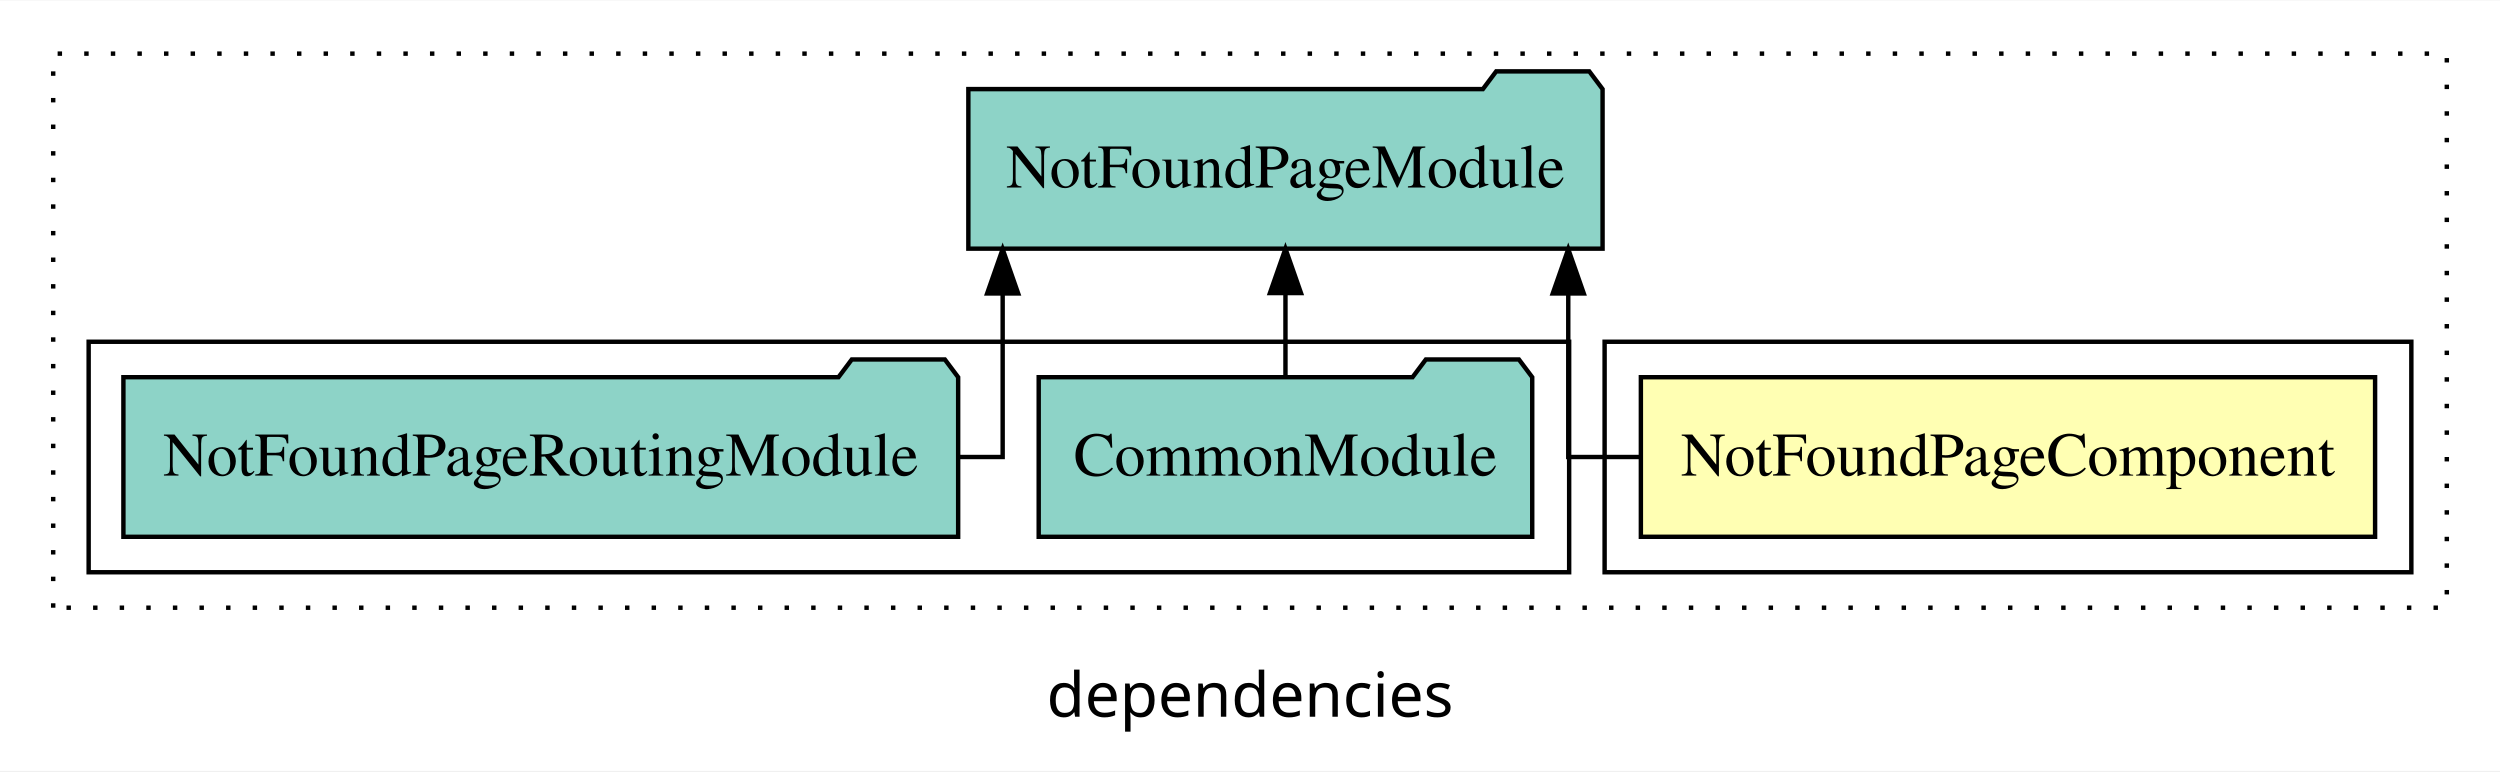
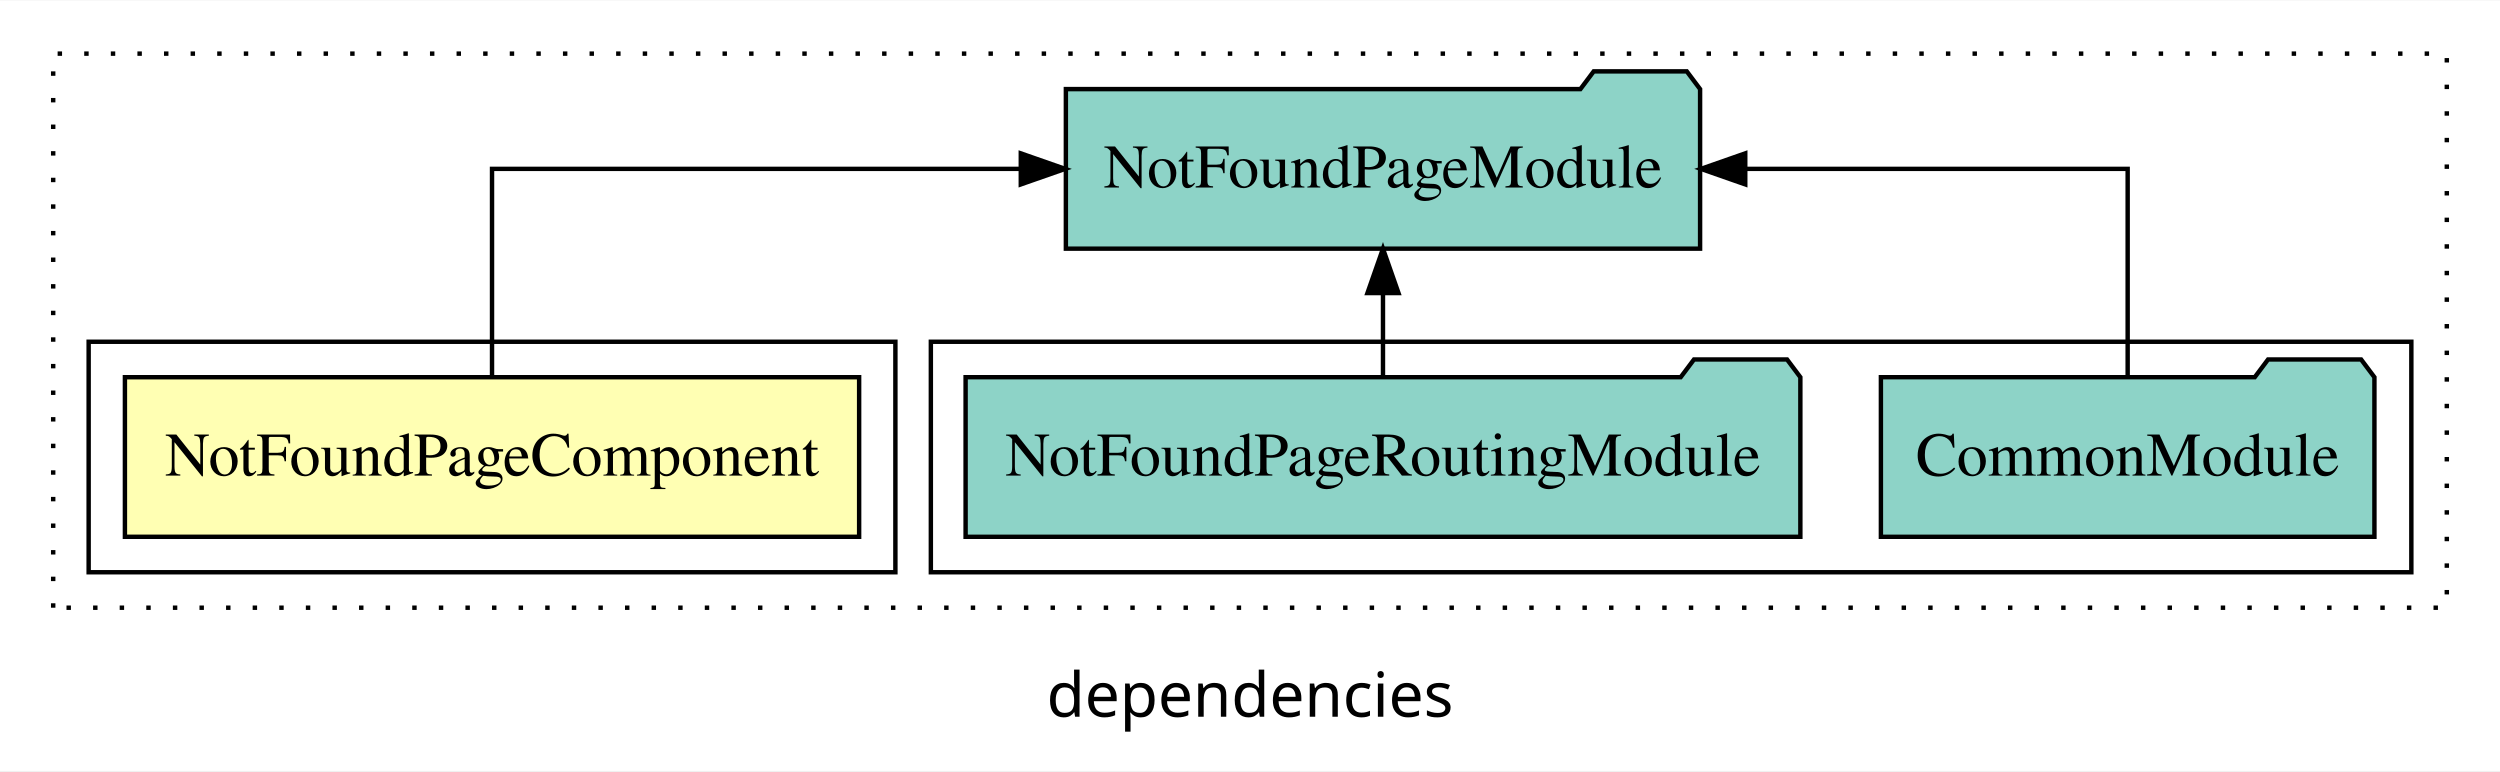
<svg xmlns="http://www.w3.org/2000/svg" width="564pt" height="174pt" viewBox="0.00 0.00 564.00 173.80">
  <g id="graph0" class="graph" transform="scale(1 1) rotate(0) translate(4 169.8)">
    <polygon fill="white" stroke="transparent" points="-4,4 -4,-169.8 560,-169.8 560,4 -4,4" />
    <text text-anchor="middle" x="278" y="-8.2" font-family="sans-serif" font-size="14.00">dependencies</text>
    <g id="clust1" class="cluster">
      <polygon fill="none" stroke="black" stroke-dasharray="1,5" points="8,-32.8 8,-157.8 548,-157.8 548,-32.8 8,-32.8" />
    </g>
+     <g id="clust4" class="cluster">
+       <polygon fill="none" stroke="black" points="206,-40.8 206,-92.8 540,-92.8 540,-40.8 206,-40.8" />
+     </g>
    <g id="clust2" class="cluster">
-       <polygon fill="none" stroke="black" points="358,-40.8 358,-92.8 540,-92.8 540,-40.8 358,-40.8" />
-     </g>
-     <g id="clust4" class="cluster">
-       <polygon fill="none" stroke="black" points="16,-40.8 16,-92.8 350,-92.8 350,-40.8 16,-40.8" />
+       <polygon fill="none" stroke="black" points="16,-40.8 16,-92.8 198,-92.8 198,-40.8 16,-40.8" />
    </g>
    <g id="node1" class="node">
-       <polygon fill="#ffffb3" stroke="black" points="531.82,-84.8 366.18,-84.8 366.18,-48.8 531.82,-48.8 531.82,-84.8" />
-       <text text-anchor="middle" x="449" y="-62.6" font-family="Times,serif" font-size="14.00">NotFoundPageComponent</text>
+       <polygon fill="#ffffb3" stroke="black" points="189.82,-84.8 24.18,-84.8 24.18,-48.8 189.82,-48.8 189.82,-84.8" />
+       <text text-anchor="middle" x="107" y="-62.6" font-family="Times,serif" font-size="14.00">NotFoundPageComponent</text>
    </g>
    <g id="node2" class="node">
-       <polygon fill="#8dd3c7" stroke="black" points="357.54,-149.8 354.54,-153.8 333.54,-153.8 330.54,-149.8 214.46,-149.8 214.46,-113.8 357.54,-113.8 357.54,-149.8" />
-       <text text-anchor="middle" x="286" y="-127.6" font-family="Times,serif" font-size="14.00">NotFoundPageModule</text>
+       <polygon fill="#8dd3c7" stroke="black" points="379.54,-149.8 376.54,-153.8 355.54,-153.8 352.54,-149.8 236.46,-149.8 236.46,-113.8 379.54,-113.8 379.54,-149.8" />
+       <text text-anchor="middle" x="308" y="-127.6" font-family="Times,serif" font-size="14.00">NotFoundPageModule</text>
    </g>
    <g id="edge1" class="edge">
-       <path fill="none" stroke="black" d="M366.18,-66.8C356.4,-66.8 349.8,-66.8 349.8,-66.8 349.8,-66.8 349.8,-103.69 349.8,-103.69" />
-       <polygon fill="black" stroke="black" points="346.3,-103.69 349.8,-113.69 353.3,-103.69 346.3,-103.69" />
+       <path fill="none" stroke="black" d="M107,-84.91C107,-104.14 107,-131.8 107,-131.8 107,-131.8 226.29,-131.8 226.29,-131.8" />
+       <polygon fill="black" stroke="black" points="226.29,-135.3 236.29,-131.8 226.29,-128.3 226.29,-135.3" />
    </g>
    <g id="node3" class="node">
-       <polygon fill="#8dd3c7" stroke="black" points="341.67,-84.8 338.67,-88.8 317.67,-88.8 314.67,-84.8 230.33,-84.8 230.33,-48.8 341.67,-48.8 341.67,-84.8" />
-       <text text-anchor="middle" x="286" y="-62.6" font-family="Times,serif" font-size="14.00">CommonModule</text>
+       <polygon fill="#8dd3c7" stroke="black" points="531.67,-84.8 528.67,-88.8 507.67,-88.8 504.67,-84.8 420.33,-84.8 420.33,-48.8 531.67,-48.8 531.67,-84.8" />
+       <text text-anchor="middle" x="476" y="-62.6" font-family="Times,serif" font-size="14.00">CommonModule</text>
    </g>
    <g id="edge2" class="edge">
-       <path fill="none" stroke="black" d="M286,-84.91C286,-84.91 286,-103.79 286,-103.79" />
-       <polygon fill="black" stroke="black" points="282.5,-103.79 286,-113.79 289.5,-103.79 282.5,-103.79" />
+       <path fill="none" stroke="black" d="M476,-84.91C476,-104.14 476,-131.8 476,-131.8 476,-131.8 389.73,-131.8 389.73,-131.8" />
+       <polygon fill="black" stroke="black" points="389.73,-128.3 379.73,-131.8 389.73,-135.3 389.73,-128.3" />
    </g>
    <g id="node4" class="node">
-       <polygon fill="#8dd3c7" stroke="black" points="212.16,-84.8 209.16,-88.8 188.16,-88.8 185.16,-84.8 23.84,-84.8 23.84,-48.8 212.16,-48.8 212.16,-84.8" />
-       <text text-anchor="middle" x="118" y="-62.6" font-family="Times,serif" font-size="14.00">NotFoundPageRoutingModule</text>
+       <polygon fill="#8dd3c7" stroke="black" points="402.16,-84.8 399.16,-88.8 378.16,-88.8 375.16,-84.8 213.84,-84.8 213.84,-48.8 402.16,-48.8 402.16,-84.8" />
+       <text text-anchor="middle" x="308" y="-62.6" font-family="Times,serif" font-size="14.00">NotFoundPageRoutingModule</text>
    </g>
    <g id="edge3" class="edge">
-       <path fill="none" stroke="black" d="M212.21,-66.8C218.38,-66.8 222.2,-66.8 222.2,-66.8 222.2,-66.8 222.2,-103.69 222.2,-103.69" />
-       <polygon fill="black" stroke="black" points="218.7,-103.69 222.2,-113.69 225.7,-103.69 218.7,-103.69" />
+       <path fill="none" stroke="black" d="M308,-84.91C308,-84.91 308,-103.79 308,-103.79" />
+       <polygon fill="black" stroke="black" points="304.5,-103.79 308,-113.79 311.5,-103.79 304.5,-103.79" />
    </g>
  </g>
</svg>
